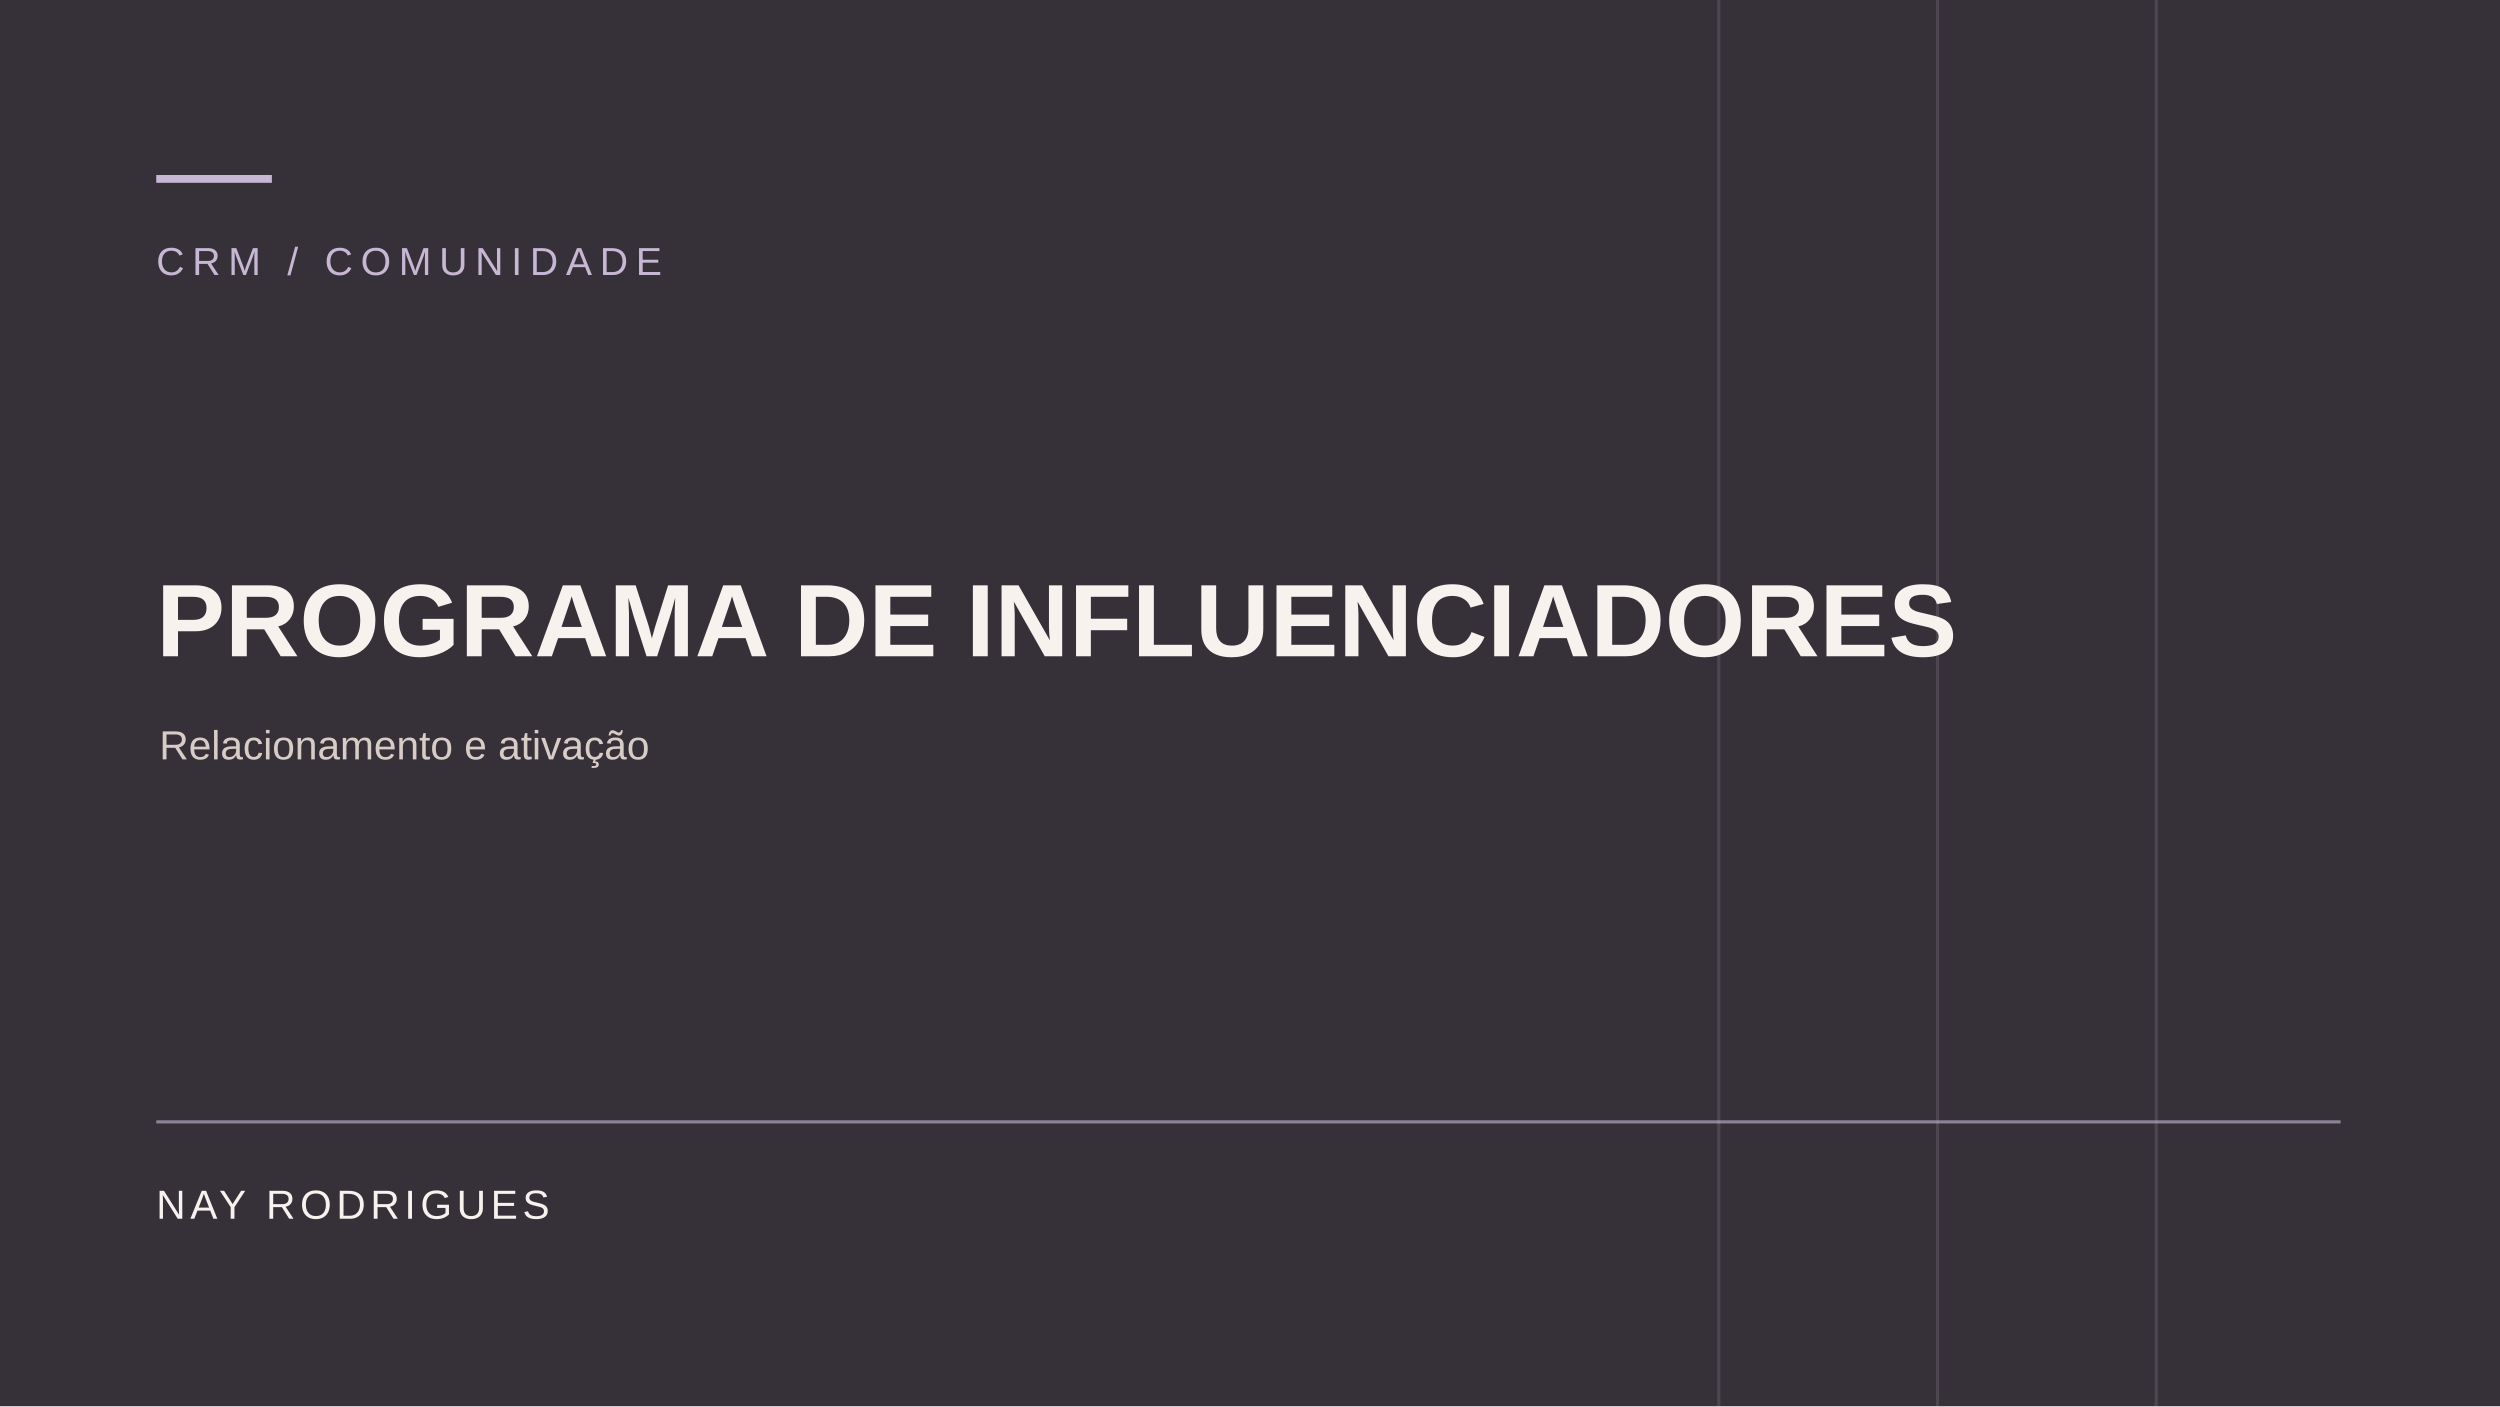
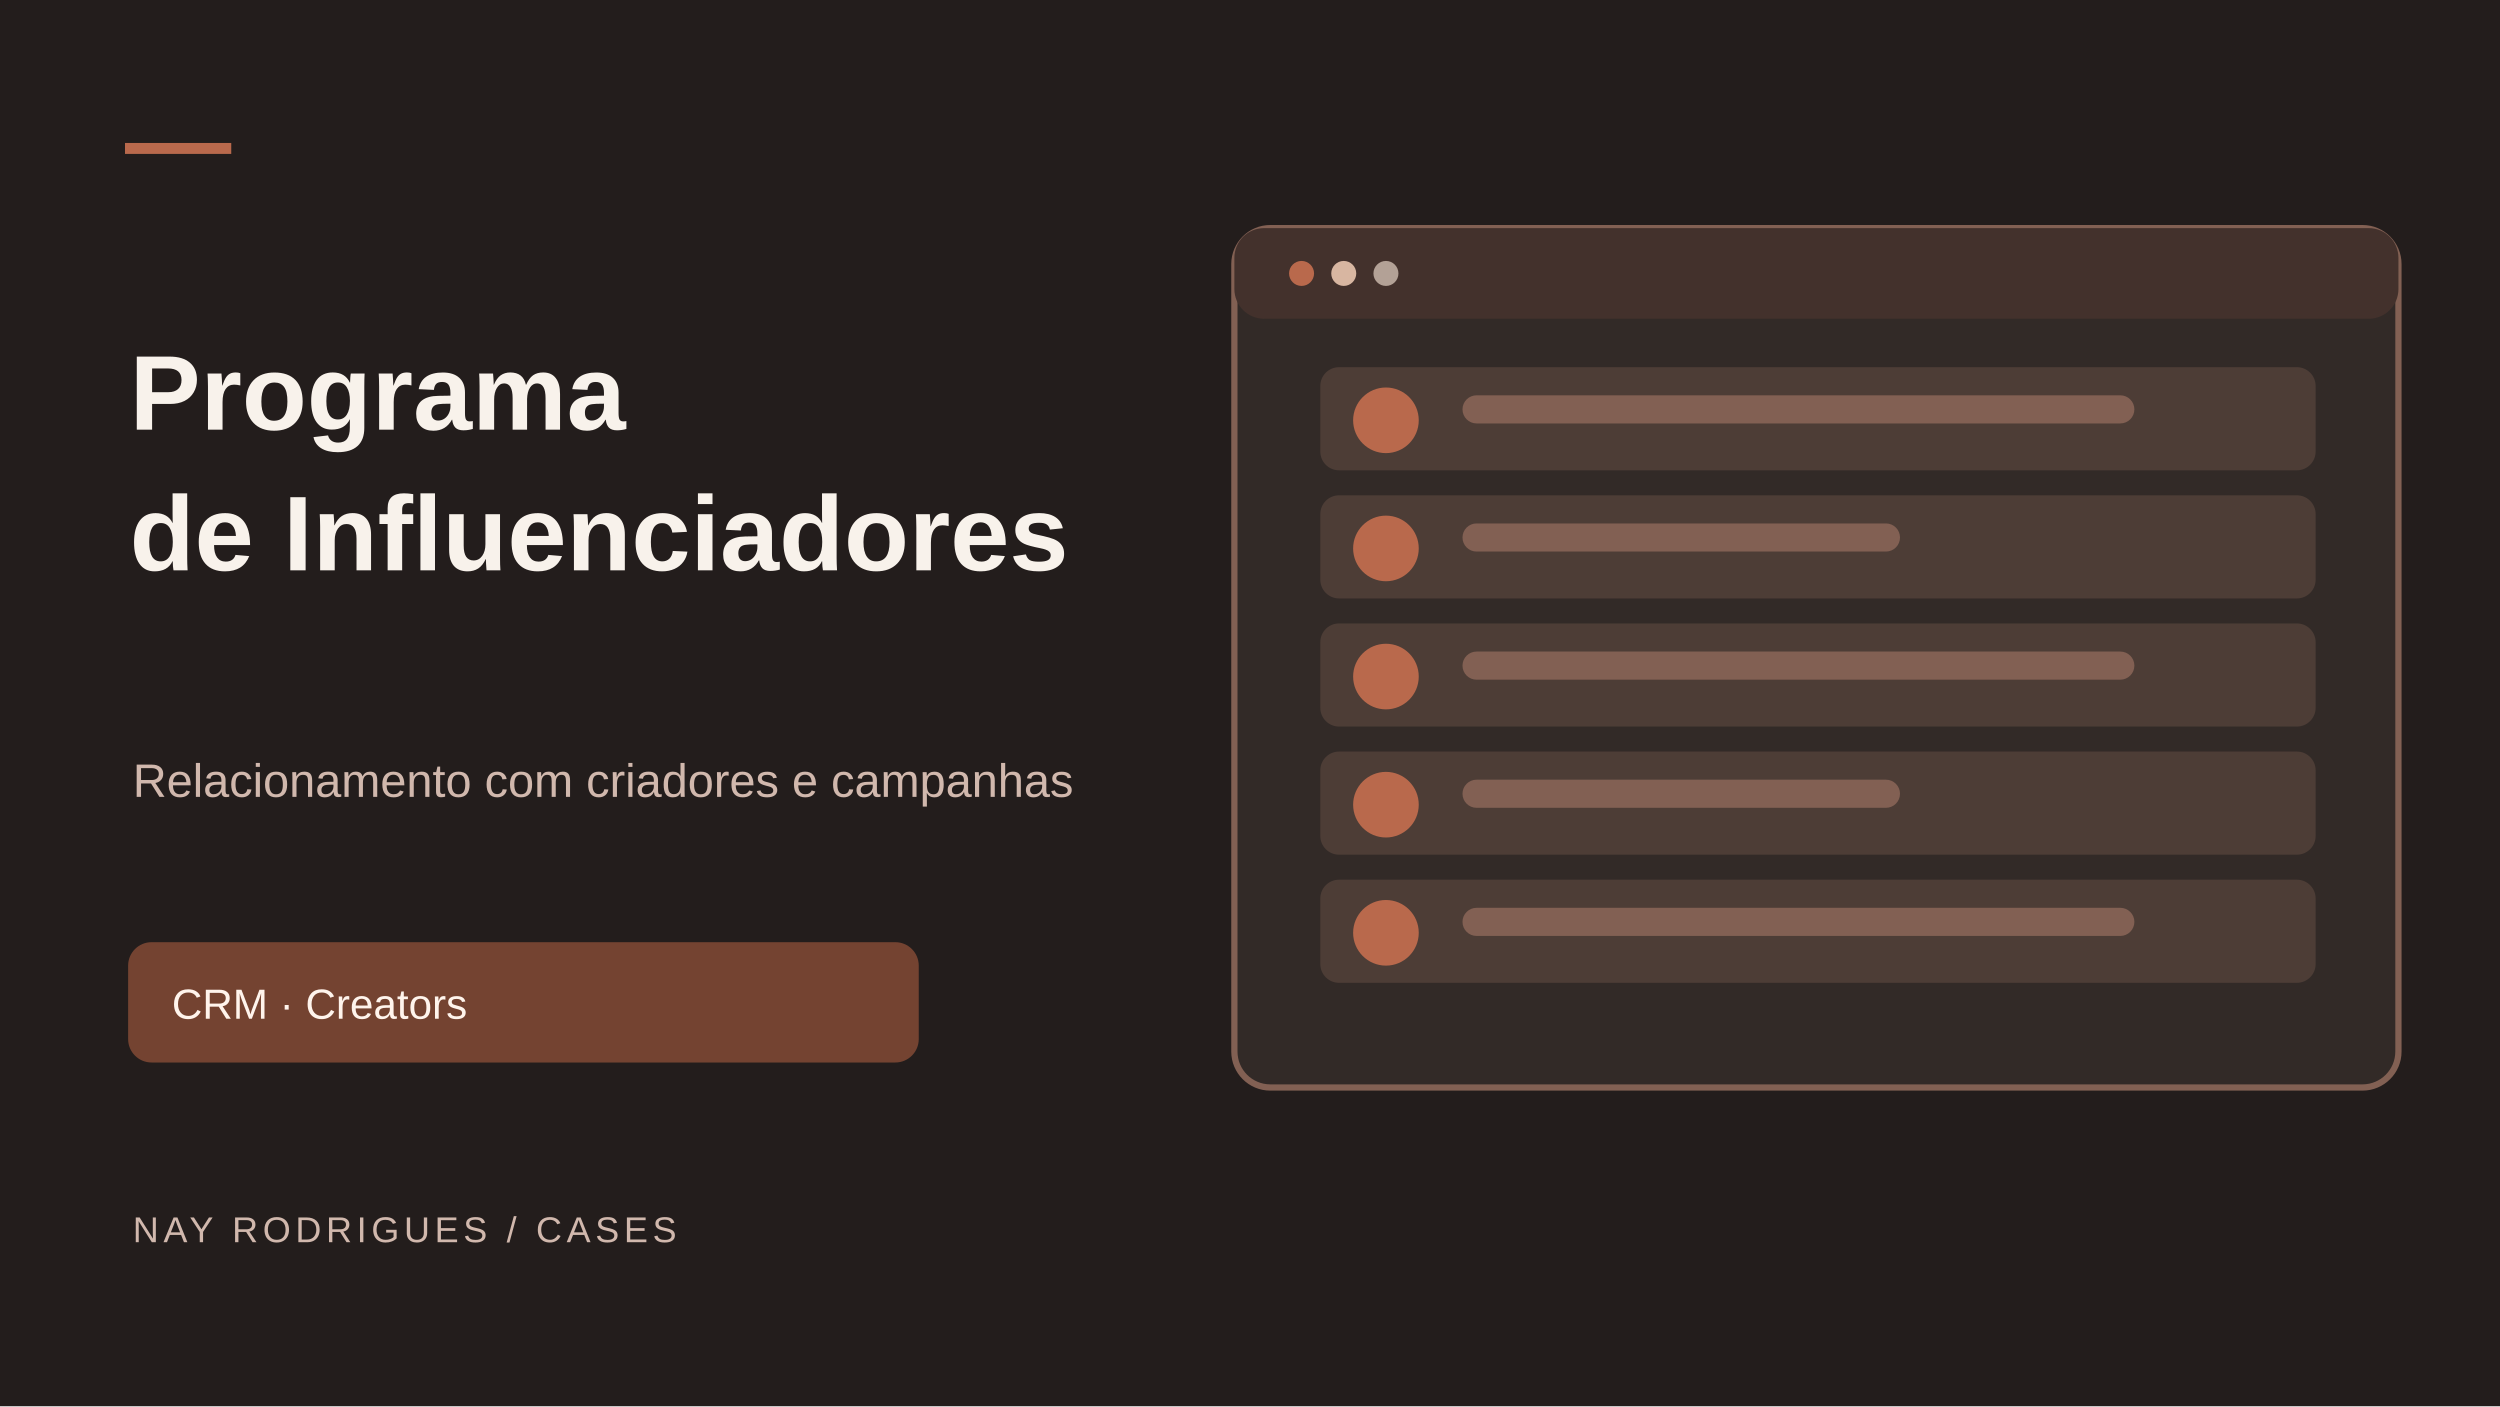
<svg xmlns="http://www.w3.org/2000/svg" width="1600" height="900" viewBox="0 0 1600 900">
-   <rect width="1600" height="900" fill="#363139" />
-   <path d="M1100 0 V900 M1240 0 V900 M1380 0 V900" stroke="#C7B7D5" stroke-width="2" opacity=".16" />
-   <rect x="100" y="112" width="74" height="5" fill="#C7B7D5" />
-   <text x="100" y="176" font-size="25" font-family="Arial" fill="#C7B7D5" letter-spacing="5">CRM / COMUNIDADE</text>
-   <text x="100" y="420" font-size="66" font-family="Arial" font-weight="700" fill="#F7F2EE">PROGRAMA DE INFLUENCIADORES</text>
-   <text x="102" y="486" font-size="26" font-family="Arial" fill="#D8CDC6">Relacionamento e ativação</text>
-   <path d="M100 718 H1498" stroke="#C7B7D5" stroke-width="2" opacity=".6" />
-   <text x="100" y="780" font-size="26" font-family="Arial" fill="#F7F2EE" letter-spacing="3">NAY RODRIGUES</text>
+   <rect width="1600" height="900" fill="#231D1C" />
+   <path d="M80 95 H148" stroke="#B9694C" stroke-width="7" />
+   <text x="83" y="275" font-family="Arial,sans-serif" font-size="68" font-weight="700" fill="#F8F2EB">Programa</text>
+   <text x="83" y="365" font-family="Arial,sans-serif" font-size="68" font-weight="700" fill="#F8F2EB">de Influenciadores</text>
+   <text x="85" y="510" font-family="Arial,sans-serif" font-size="30" fill="#D1B8AD">Relacionamento com criadores e campanhas</text>
+   <rect x="82" y="603" width="506" height="77" rx="15" fill="#744331" />
+   <text x="110" y="652" font-family="Arial,sans-serif" font-size="27" fill="#FFF4EC">CRM · Creators</text>
+   <text x="85" y="795" font-size="23" letter-spacing="3" font-family="Arial,sans-serif" fill="#D1B8AD">NAY RODRIGUES / CASES</text>
+   <rect x="790" y="146" width="745" height="550" rx="23" fill="#322A27" stroke="#826053" stroke-width="4" />
+   <rect x="790" y="146" width="745" height="58" rx="19" fill="#43312C" />
+   <circle cx="833" cy="175" r="8" fill="#B9694C" />
+   <circle cx="860" cy="175" r="8" fill="#D8B6A1" />
+   <circle cx="887" cy="175" r="8" fill="#B3A196" />
+   <rect x="845" y="235" width="637" height="66" rx="12" fill="#4D3D36" />
+   <circle cx="887" cy="269" r="21" fill="#B9694C" />
+   <rect x="936" y="253" width="430" height="18" rx="9" fill="#826053" />
+   <rect x="845" y="317" width="637" height="66" rx="12" fill="#4D3D36" />
+   <circle cx="887" cy="351" r="21" fill="#B9694C" />
+   <rect x="936" y="335" width="280" height="18" rx="9" fill="#826053" />
+   <rect x="845" y="399" width="637" height="66" rx="12" fill="#4D3D36" />
+   <circle cx="887" cy="433" r="21" fill="#B9694C" />
+   <rect x="936" y="417" width="430" height="18" rx="9" fill="#826053" />
+   <rect x="845" y="481" width="637" height="66" rx="12" fill="#4D3D36" />
+   <circle cx="887" cy="515" r="21" fill="#B9694C" />
+   <rect x="936" y="499" width="280" height="18" rx="9" fill="#826053" />
+   <rect x="845" y="563" width="637" height="66" rx="12" fill="#4D3D36" />
+   <circle cx="887" cy="597" r="21" fill="#B9694C" />
+   <rect x="936" y="581" width="430" height="18" rx="9" fill="#826053" />
</svg>
